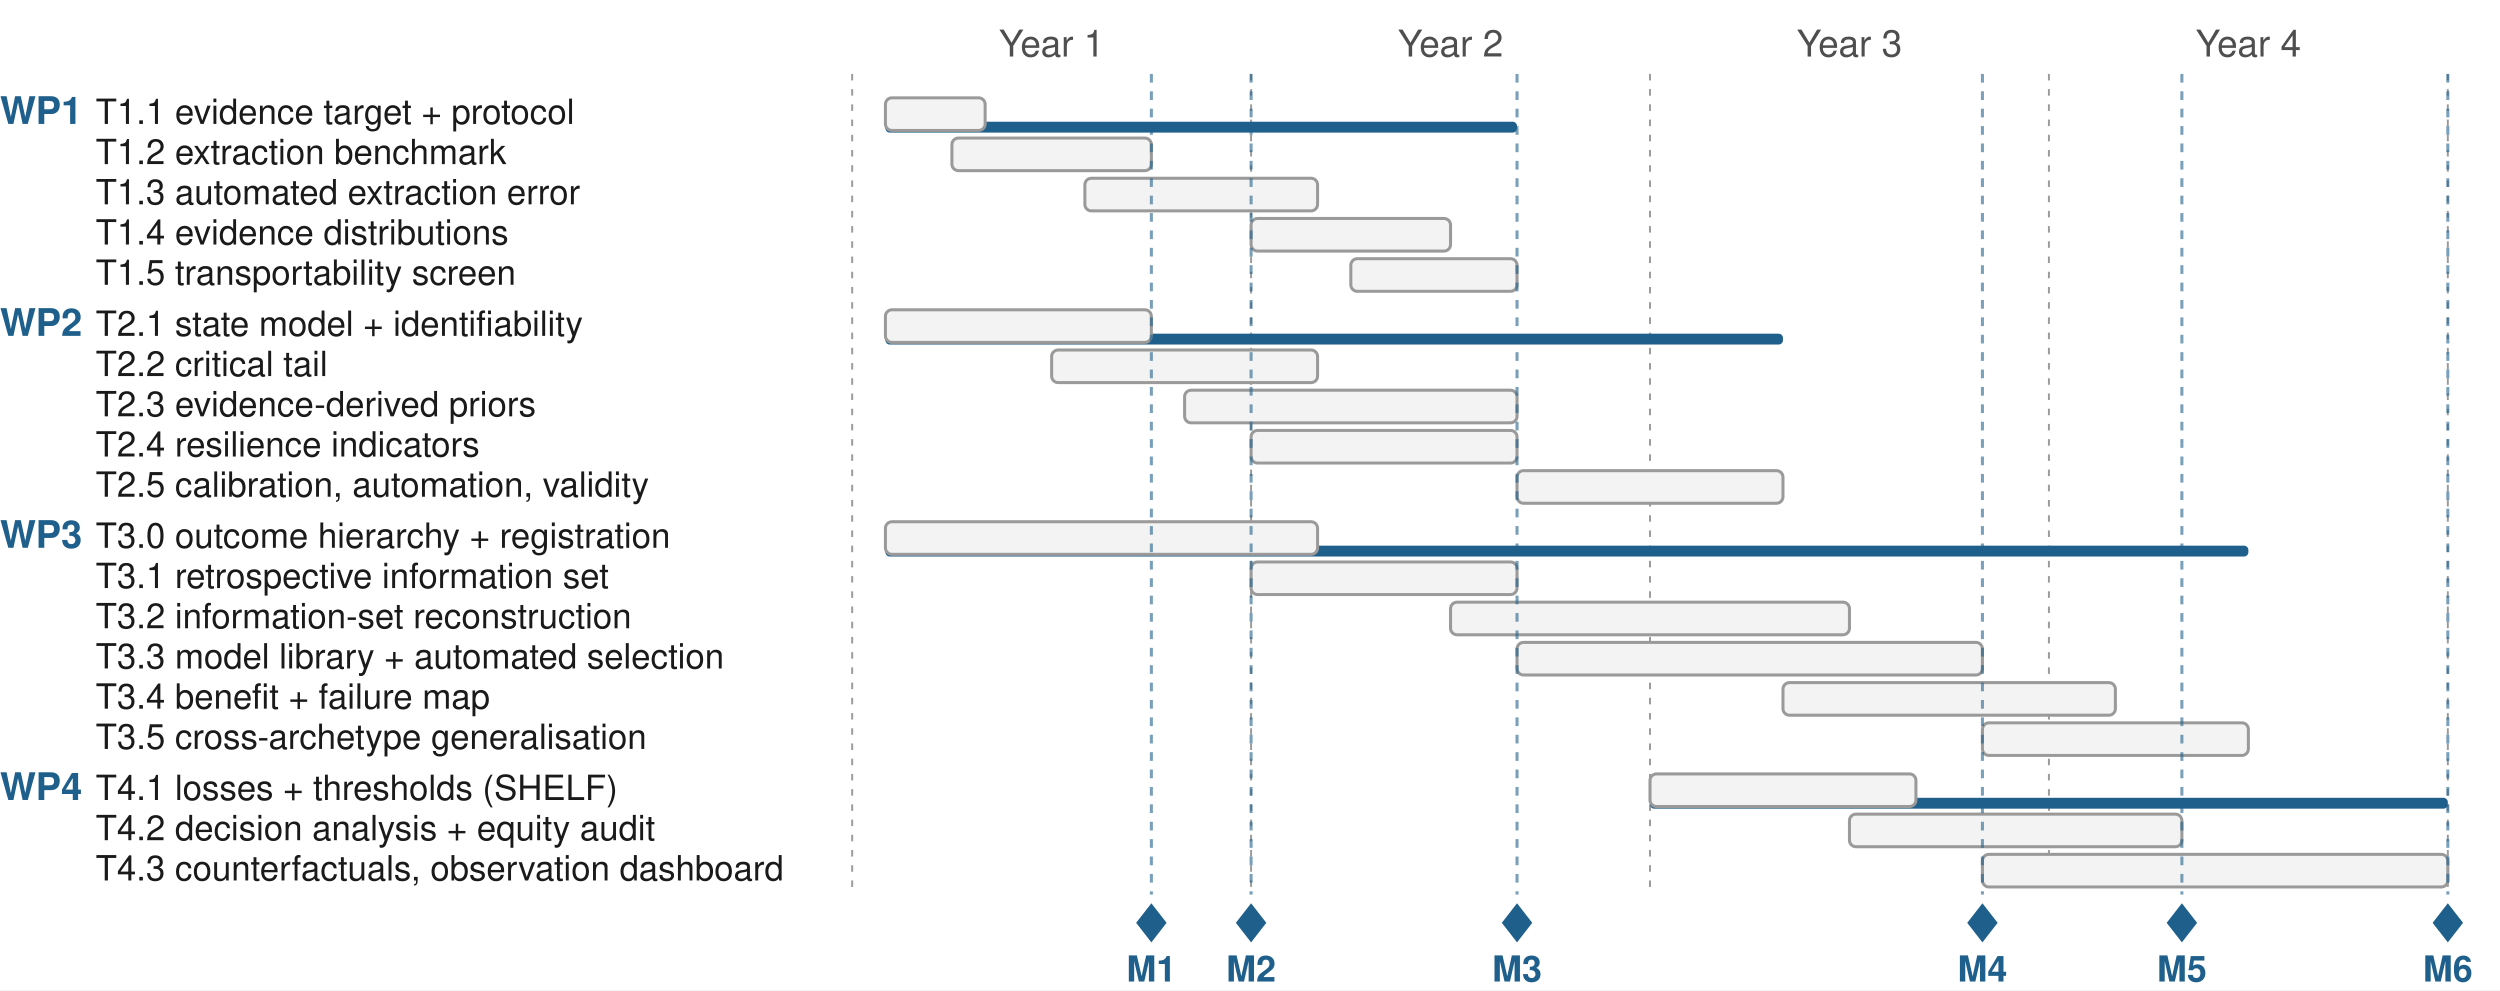
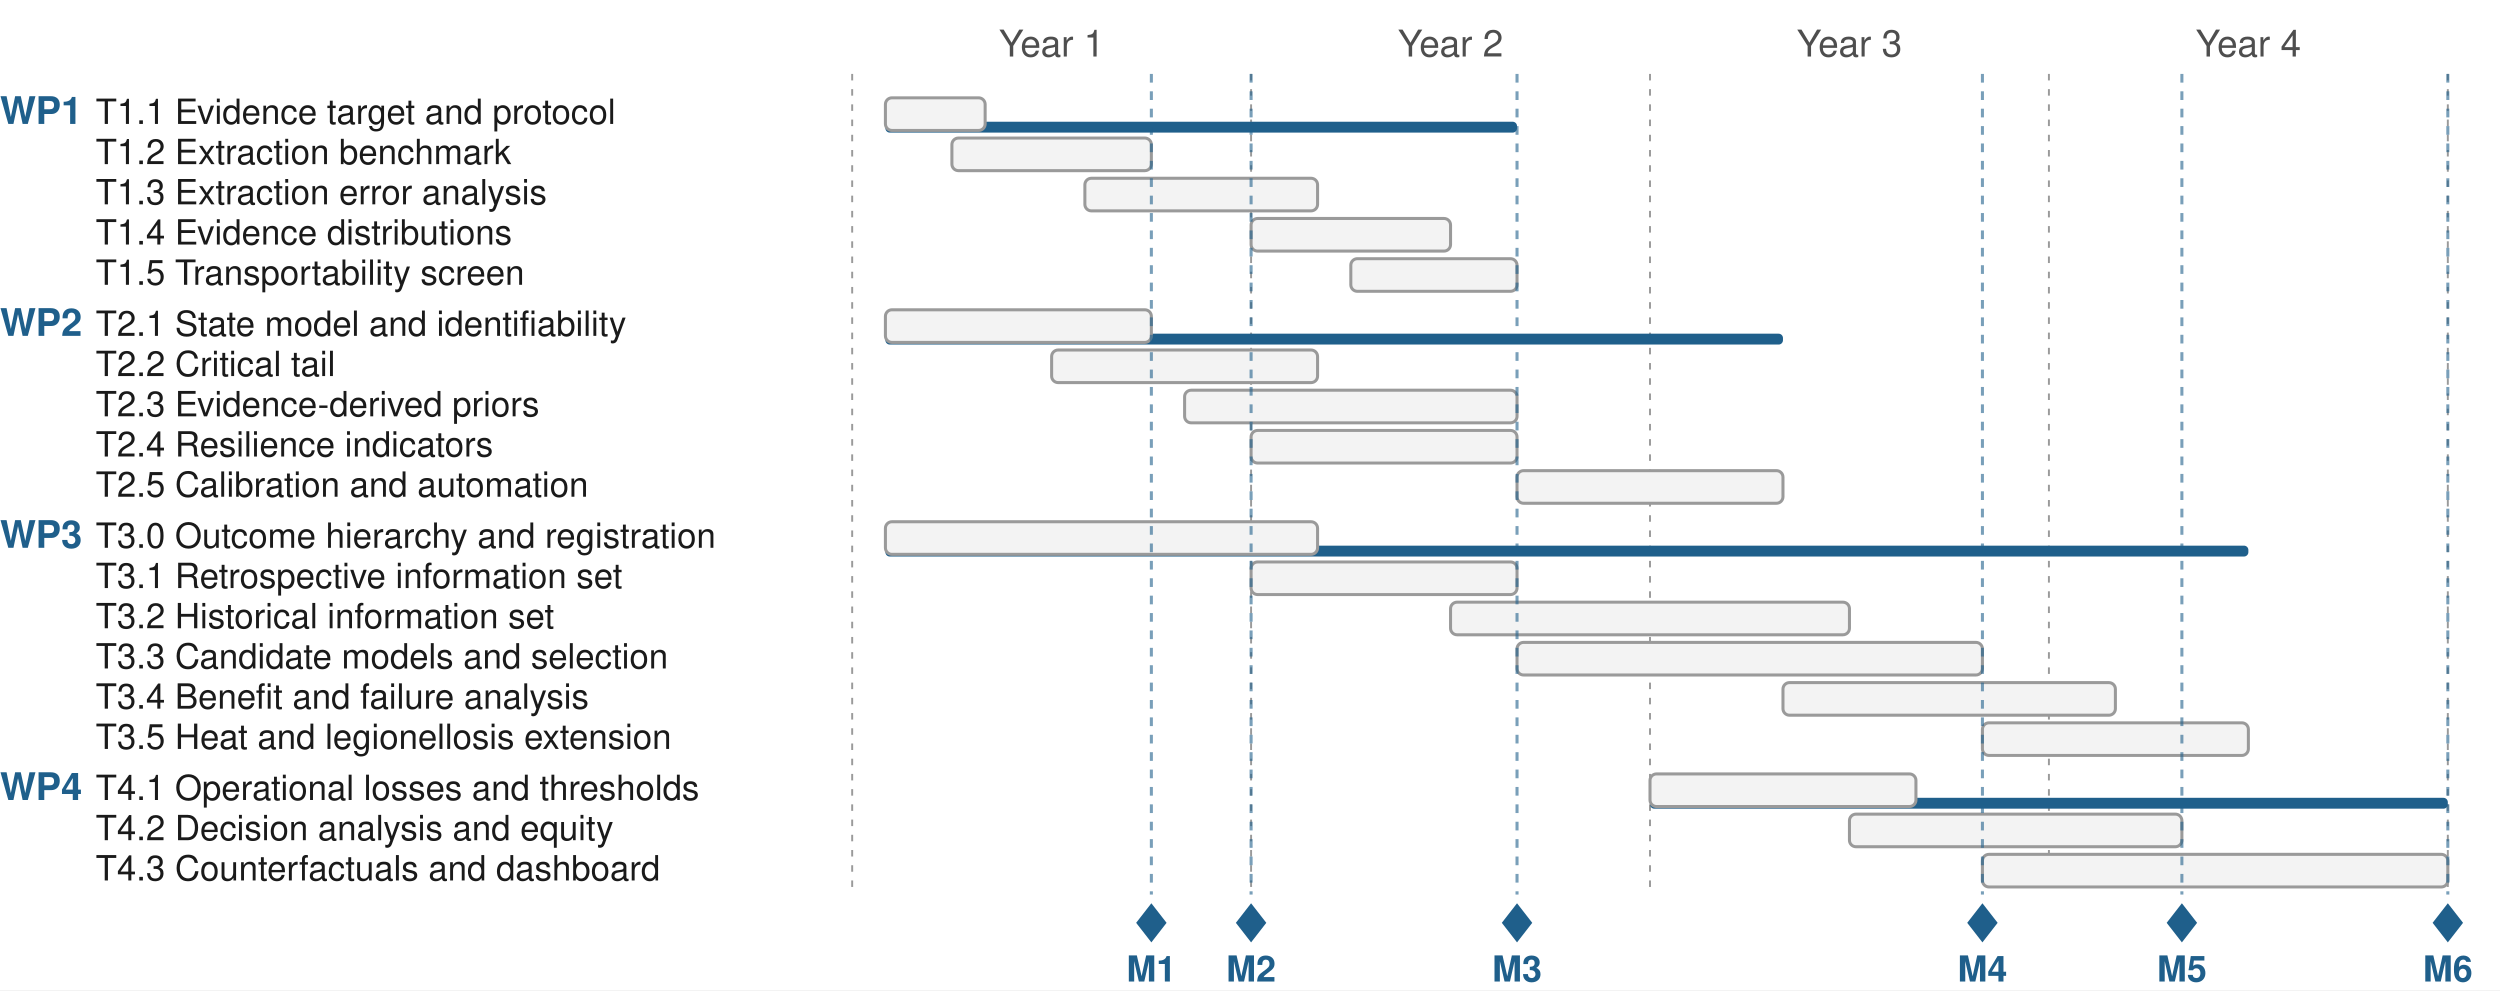
<svg xmlns="http://www.w3.org/2000/svg" width="1150" height="455.5" viewBox="0 0 1150 455.5">
  <defs>
    <marker id="a" viewBox="0 0 10 10" refX="9" refY="5" markerWidth="5" markerHeight="5" orient="auto-start-reverse">
      <path d="M 0 0 L 10 5 L 0 10 z" fill="#4e4e4e" />
    </marker>
  </defs>
  <rect width="1150" height="455.5" fill="white" />
  <line x1="392.0" y1="34" x2="392.0" y2="411.5" stroke="#9a9a9a" stroke-width="0.9" stroke-dasharray="3,4" />
  <text x="483.75" y="26" font-family="Helvetica, Arial, sans-serif" font-size="17" fill="#4e4e4e" text-anchor="middle" font-weight="normal" font-style="normal">Year 1</text>
  <line x1="575.5" y1="34" x2="575.5" y2="411.5" stroke="#9a9a9a" stroke-width="0.9" stroke-dasharray="3,4" />
  <text x="667.25" y="26" font-family="Helvetica, Arial, sans-serif" font-size="17" fill="#4e4e4e" text-anchor="middle" font-weight="normal" font-style="normal">Year 2</text>
  <line x1="759.0" y1="34" x2="759.0" y2="411.5" stroke="#9a9a9a" stroke-width="0.9" stroke-dasharray="3,4" />
  <text x="850.75" y="26" font-family="Helvetica, Arial, sans-serif" font-size="17" fill="#4e4e4e" text-anchor="middle" font-weight="normal" font-style="normal">Year 3</text>
  <line x1="942.5" y1="34" x2="942.5" y2="411.5" stroke="#9a9a9a" stroke-width="0.9" stroke-dasharray="3,4" />
  <text x="1034.25" y="26" font-family="Helvetica, Arial, sans-serif" font-size="17" fill="#4e4e4e" text-anchor="middle" font-weight="normal" font-style="normal">Year 4</text>
  <line x1="1126.0" y1="34" x2="1126.0" y2="411.5" stroke="#9a9a9a" stroke-width="0.9" stroke-dasharray="3,4" />
  <text x="0" y="57" font-family="Helvetica, Arial, sans-serif" font-size="17.5" fill="#1f5f8b" text-anchor="start" font-weight="bold" font-style="normal">WP1</text>
  <rect x="407.292" y="56" width="290.542" height="5" rx="2" fill="#1f5f8b" stroke="#1f5f8b" stroke-width="0" />
-   <text x="44" y="57" font-family="Helvetica, Arial, sans-serif" font-size="16" fill="#1a1a1a" text-anchor="start" font-weight="normal" font-style="normal">T1.1 evidence target + protocol</text>
+   <text x="44" y="57" font-family="Helvetica, Arial, sans-serif" font-size="16" fill="#1a1a1a" text-anchor="start" font-weight="normal" font-style="normal">T1.1 Evidence target and protocol</text>
  <rect x="407.292" y="45" width="45.875" height="15" rx="3" fill="#f3f3f3" stroke="#9a9a9a" stroke-width="1.4" />
-   <text x="44" y="75.5" font-family="Helvetica, Arial, sans-serif" font-size="16" fill="#1a1a1a" text-anchor="start" font-weight="normal" font-style="normal">T1.2 extraction benchmark</text>
+   <text x="44" y="75.5" font-family="Helvetica, Arial, sans-serif" font-size="16" fill="#1a1a1a" text-anchor="start" font-weight="normal" font-style="normal">T1.2 Extraction benchmark</text>
  <rect x="437.875" y="63.5" width="91.75" height="15" rx="3" fill="#f3f3f3" stroke="#9a9a9a" stroke-width="1.4" />
-   <text x="44" y="94.0" font-family="Helvetica, Arial, sans-serif" font-size="16" fill="#1a1a1a" text-anchor="start" font-weight="normal" font-style="normal">T1.3 automated extraction error</text>
+   <text x="44" y="94.0" font-family="Helvetica, Arial, sans-serif" font-size="16" fill="#1a1a1a" text-anchor="start" font-weight="normal" font-style="normal">T1.3 Extraction error analysis</text>
  <rect x="499.042" y="82.0" width="107.042" height="15" rx="3" fill="#f3f3f3" stroke="#9a9a9a" stroke-width="1.4" />
-   <text x="44" y="112.5" font-family="Helvetica, Arial, sans-serif" font-size="16" fill="#1a1a1a" text-anchor="start" font-weight="normal" font-style="normal">T1.4 evidence distributions</text>
+   <text x="44" y="112.5" font-family="Helvetica, Arial, sans-serif" font-size="16" fill="#1a1a1a" text-anchor="start" font-weight="normal" font-style="normal">T1.4 Evidence distributions</text>
  <rect x="575.5" y="100.5" width="91.75" height="15" rx="3" fill="#f3f3f3" stroke="#9a9a9a" stroke-width="1.4" />
-   <text x="44" y="131.0" font-family="Helvetica, Arial, sans-serif" font-size="16" fill="#1a1a1a" text-anchor="start" font-weight="normal" font-style="normal">T1.5 transportability screen</text>
+   <text x="44" y="131.0" font-family="Helvetica, Arial, sans-serif" font-size="16" fill="#1a1a1a" text-anchor="start" font-weight="normal" font-style="normal">T1.5 Transportability screen</text>
  <rect x="621.375" y="119.0" width="76.458" height="15" rx="3" fill="#f3f3f3" stroke="#9a9a9a" stroke-width="1.4" />
  <text x="0" y="154.5" font-family="Helvetica, Arial, sans-serif" font-size="17.5" fill="#1f5f8b" text-anchor="start" font-weight="bold" font-style="normal">WP2</text>
  <rect x="407.292" y="153.5" width="412.875" height="5" rx="2" fill="#1f5f8b" stroke="#1f5f8b" stroke-width="0" />
-   <text x="44" y="154.5" font-family="Helvetica, Arial, sans-serif" font-size="16" fill="#1a1a1a" text-anchor="start" font-weight="normal" font-style="normal">T2.1 state model + identifiability</text>
+   <text x="44" y="154.5" font-family="Helvetica, Arial, sans-serif" font-size="16" fill="#1a1a1a" text-anchor="start" font-weight="normal" font-style="normal">T2.1 State model and identifiability</text>
  <rect x="407.292" y="142.5" width="122.333" height="15" rx="3" fill="#f3f3f3" stroke="#9a9a9a" stroke-width="1.4" />
-   <text x="44" y="173.0" font-family="Helvetica, Arial, sans-serif" font-size="16" fill="#1a1a1a" text-anchor="start" font-weight="normal" font-style="normal">T2.2 critical tail</text>
+   <text x="44" y="173.0" font-family="Helvetica, Arial, sans-serif" font-size="16" fill="#1a1a1a" text-anchor="start" font-weight="normal" font-style="normal">T2.2 Critical tail</text>
  <rect x="483.75" y="161.0" width="122.333" height="15" rx="3" fill="#f3f3f3" stroke="#9a9a9a" stroke-width="1.4" />
-   <text x="44" y="191.5" font-family="Helvetica, Arial, sans-serif" font-size="16" fill="#1a1a1a" text-anchor="start" font-weight="normal" font-style="normal">T2.3 evidence-derived priors</text>
+   <text x="44" y="191.5" font-family="Helvetica, Arial, sans-serif" font-size="16" fill="#1a1a1a" text-anchor="start" font-weight="normal" font-style="normal">T2.3 Evidence-derived priors</text>
  <rect x="544.917" y="179.5" width="152.917" height="15" rx="3" fill="#f3f3f3" stroke="#9a9a9a" stroke-width="1.4" />
-   <text x="44" y="210.0" font-family="Helvetica, Arial, sans-serif" font-size="16" fill="#1a1a1a" text-anchor="start" font-weight="normal" font-style="normal">T2.4 resilience indicators</text>
+   <text x="44" y="210.0" font-family="Helvetica, Arial, sans-serif" font-size="16" fill="#1a1a1a" text-anchor="start" font-weight="normal" font-style="normal">T2.4 Resilience indicators</text>
  <rect x="575.5" y="198.0" width="122.333" height="15" rx="3" fill="#f3f3f3" stroke="#9a9a9a" stroke-width="1.4" />
-   <text x="44" y="228.5" font-family="Helvetica, Arial, sans-serif" font-size="16" fill="#1a1a1a" text-anchor="start" font-weight="normal" font-style="normal">T2.5 calibration, automation, validity</text>
+   <text x="44" y="228.5" font-family="Helvetica, Arial, sans-serif" font-size="16" fill="#1a1a1a" text-anchor="start" font-weight="normal" font-style="normal">T2.5 Calibration and automation</text>
  <rect x="697.833" y="216.5" width="122.333" height="15" rx="3" fill="#f3f3f3" stroke="#9a9a9a" stroke-width="1.4" />
  <text x="0" y="252.0" font-family="Helvetica, Arial, sans-serif" font-size="17.5" fill="#1f5f8b" text-anchor="start" font-weight="bold" font-style="normal">WP3</text>
  <rect x="407.292" y="251.0" width="626.958" height="5" rx="2" fill="#1f5f8b" stroke="#1f5f8b" stroke-width="0" />
-   <text x="44" y="252.0" font-family="Helvetica, Arial, sans-serif" font-size="16" fill="#1a1a1a" text-anchor="start" font-weight="normal" font-style="normal">T3.0 outcome hierarchy + registration</text>
+   <text x="44" y="252.0" font-family="Helvetica, Arial, sans-serif" font-size="16" fill="#1a1a1a" text-anchor="start" font-weight="normal" font-style="normal">T3.0 Outcome hierarchy and registration</text>
  <rect x="407.292" y="240.0" width="198.792" height="15" rx="3" fill="#f3f3f3" stroke="#9a9a9a" stroke-width="1.4" />
-   <text x="44" y="270.5" font-family="Helvetica, Arial, sans-serif" font-size="16" fill="#1a1a1a" text-anchor="start" font-weight="normal" font-style="normal">T3.1 retrospective information set</text>
+   <text x="44" y="270.5" font-family="Helvetica, Arial, sans-serif" font-size="16" fill="#1a1a1a" text-anchor="start" font-weight="normal" font-style="normal">T3.1 Retrospective information set</text>
  <rect x="575.5" y="258.5" width="122.333" height="15" rx="3" fill="#f3f3f3" stroke="#9a9a9a" stroke-width="1.4" />
-   <text x="44" y="289.0" font-family="Helvetica, Arial, sans-serif" font-size="16" fill="#1a1a1a" text-anchor="start" font-weight="normal" font-style="normal">T3.2 information-set reconstruction</text>
+   <text x="44" y="289.0" font-family="Helvetica, Arial, sans-serif" font-size="16" fill="#1a1a1a" text-anchor="start" font-weight="normal" font-style="normal">T3.2 Historical information set</text>
  <rect x="667.25" y="277.0" width="183.5" height="15" rx="3" fill="#f3f3f3" stroke="#9a9a9a" stroke-width="1.4" />
-   <text x="44" y="307.5" font-family="Helvetica, Arial, sans-serif" font-size="16" fill="#1a1a1a" text-anchor="start" font-weight="normal" font-style="normal">T3.3 model library + automated selection</text>
+   <text x="44" y="307.5" font-family="Helvetica, Arial, sans-serif" font-size="16" fill="#1a1a1a" text-anchor="start" font-weight="normal" font-style="normal">T3.3 Candidate models and selection</text>
  <rect x="697.833" y="295.5" width="214.083" height="15" rx="3" fill="#f3f3f3" stroke="#9a9a9a" stroke-width="1.4" />
-   <text x="44" y="326.0" font-family="Helvetica, Arial, sans-serif" font-size="16" fill="#1a1a1a" text-anchor="start" font-weight="normal" font-style="normal">T3.4 benefit + failure map</text>
+   <text x="44" y="326.0" font-family="Helvetica, Arial, sans-serif" font-size="16" fill="#1a1a1a" text-anchor="start" font-weight="normal" font-style="normal">T3.4 Benefit and failure analysis</text>
  <rect x="820.167" y="314.0" width="152.917" height="15" rx="3" fill="#f3f3f3" stroke="#9a9a9a" stroke-width="1.4" />
-   <text x="44" y="344.5" font-family="Helvetica, Arial, sans-serif" font-size="16" fill="#1a1a1a" text-anchor="start" font-weight="normal" font-style="normal">T3.5 cross-archetype generalisation</text>
+   <text x="44" y="344.5" font-family="Helvetica, Arial, sans-serif" font-size="16" fill="#1a1a1a" text-anchor="start" font-weight="normal" font-style="normal">T3.5 Heat and legionellosis extension</text>
  <rect x="911.917" y="332.5" width="122.333" height="15" rx="3" fill="#f3f3f3" stroke="#9a9a9a" stroke-width="1.4" />
  <text x="0" y="368.0" font-family="Helvetica, Arial, sans-serif" font-size="17.5" fill="#1f5f8b" text-anchor="start" font-weight="bold" font-style="normal">WP4</text>
  <rect x="759.0" y="367.0" width="367.0" height="5" rx="2" fill="#1f5f8b" stroke="#1f5f8b" stroke-width="0" />
-   <text x="44" y="368.0" font-family="Helvetica, Arial, sans-serif" font-size="16" fill="#1a1a1a" text-anchor="start" font-weight="normal" font-style="normal">T4.1 losses + thresholds (SHELF)</text>
+   <text x="44" y="368.0" font-family="Helvetica, Arial, sans-serif" font-size="16" fill="#1a1a1a" text-anchor="start" font-weight="normal" font-style="normal">T4.1 Operational losses and thresholds</text>
  <rect x="759.0" y="356.0" width="122.333" height="15" rx="3" fill="#f3f3f3" stroke="#9a9a9a" stroke-width="1.4" />
-   <text x="44" y="386.5" font-family="Helvetica, Arial, sans-serif" font-size="16" fill="#1a1a1a" text-anchor="start" font-weight="normal" font-style="normal">T4.2 decision analysis + equity audit</text>
+   <text x="44" y="386.5" font-family="Helvetica, Arial, sans-serif" font-size="16" fill="#1a1a1a" text-anchor="start" font-weight="normal" font-style="normal">T4.2 Decision analysis and equity</text>
  <rect x="850.75" y="374.5" width="152.917" height="15" rx="3" fill="#f3f3f3" stroke="#9a9a9a" stroke-width="1.4" />
-   <text x="44" y="405.0" font-family="Helvetica, Arial, sans-serif" font-size="16" fill="#1a1a1a" text-anchor="start" font-weight="normal" font-style="normal">T4.3 counterfactuals, observation dashboard</text>
+   <text x="44" y="405.0" font-family="Helvetica, Arial, sans-serif" font-size="16" fill="#1a1a1a" text-anchor="start" font-weight="normal" font-style="normal">T4.3 Counterfactuals and dashboard</text>
  <rect x="911.917" y="393.0" width="214.083" height="15" rx="3" fill="#f3f3f3" stroke="#9a9a9a" stroke-width="1.4" />
  <line x1="529.625" y1="34" x2="529.625" y2="411.5" stroke="#1f5f8b" stroke-width="1.4" stroke-dasharray="4,4" opacity="0.6" />
  <polygon points="529.625,415.5 536.625,424.5 529.625,433.5 522.625,424.5" fill="#1f5f8b" />
  <text x="529.625" y="451.5" font-family="Helvetica, Arial, sans-serif" font-size="16.5" fill="#1f5f8b" text-anchor="middle" font-weight="bold" font-style="normal">M1</text>
  <line x1="575.5" y1="34" x2="575.5" y2="411.5" stroke="#1f5f8b" stroke-width="1.4" stroke-dasharray="4,4" opacity="0.6" />
  <polygon points="575.5,415.5 582.5,424.5 575.5,433.5 568.5,424.5" fill="#1f5f8b" />
  <text x="575.5" y="451.5" font-family="Helvetica, Arial, sans-serif" font-size="16.5" fill="#1f5f8b" text-anchor="middle" font-weight="bold" font-style="normal">M2</text>
  <line x1="697.833" y1="34" x2="697.833" y2="411.5" stroke="#1f5f8b" stroke-width="1.4" stroke-dasharray="4,4" opacity="0.6" />
  <polygon points="697.833,415.5 704.833,424.5 697.833,433.5 690.833,424.5" fill="#1f5f8b" />
  <text x="697.833" y="451.5" font-family="Helvetica, Arial, sans-serif" font-size="16.5" fill="#1f5f8b" text-anchor="middle" font-weight="bold" font-style="normal">M3</text>
  <line x1="911.917" y1="34" x2="911.917" y2="411.5" stroke="#1f5f8b" stroke-width="1.4" stroke-dasharray="4,4" opacity="0.6" />
  <polygon points="911.917,415.5 918.917,424.5 911.917,433.5 904.917,424.5" fill="#1f5f8b" />
  <text x="911.917" y="451.5" font-family="Helvetica, Arial, sans-serif" font-size="16.5" fill="#1f5f8b" text-anchor="middle" font-weight="bold" font-style="normal">M4</text>
  <line x1="1003.667" y1="34" x2="1003.667" y2="411.5" stroke="#1f5f8b" stroke-width="1.4" stroke-dasharray="4,4" opacity="0.6" />
  <polygon points="1003.667,415.5 1010.667,424.5 1003.667,433.5 996.667,424.5" fill="#1f5f8b" />
  <text x="1003.667" y="451.5" font-family="Helvetica, Arial, sans-serif" font-size="16.5" fill="#1f5f8b" text-anchor="middle" font-weight="bold" font-style="normal">M5</text>
  <line x1="1126.0" y1="34" x2="1126.0" y2="411.5" stroke="#1f5f8b" stroke-width="1.4" stroke-dasharray="4,4" opacity="0.6" />
  <polygon points="1126.0,415.5 1133.0,424.5 1126.0,433.5 1119.0,424.5" fill="#1f5f8b" />
  <text x="1126.0" y="451.5" font-family="Helvetica, Arial, sans-serif" font-size="16.5" fill="#1f5f8b" text-anchor="middle" font-weight="bold" font-style="normal">M6</text>
</svg>
